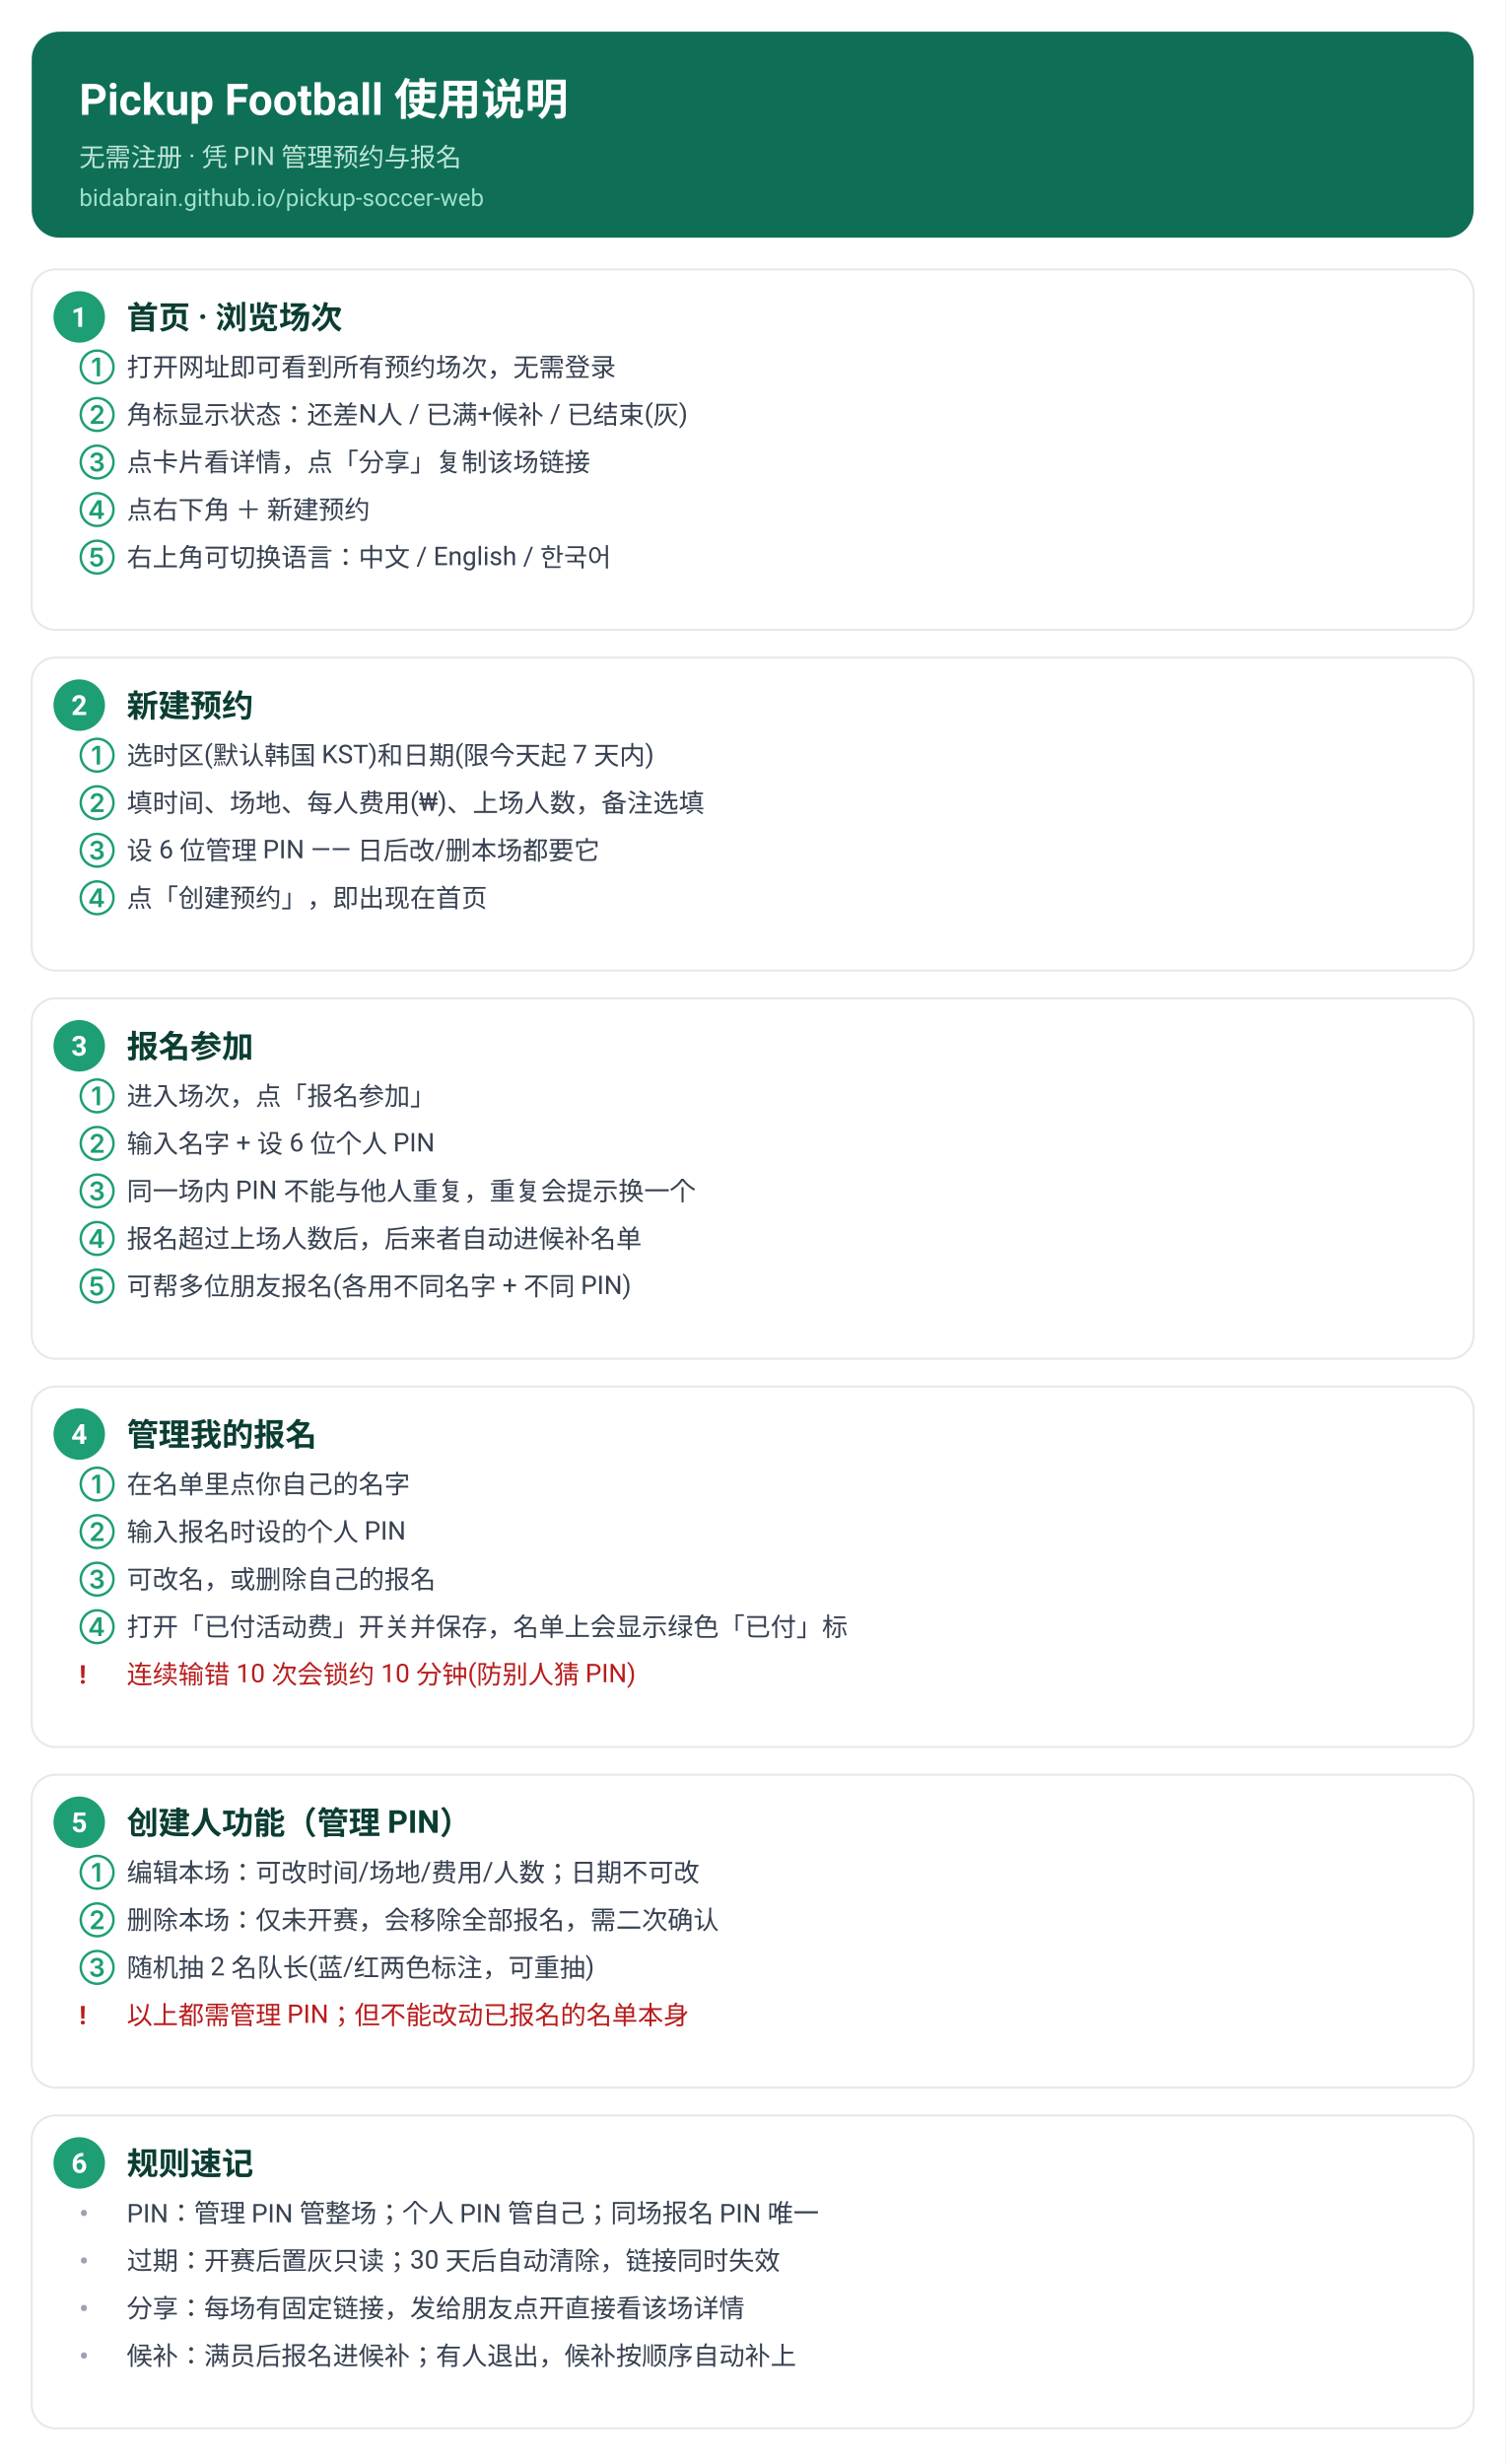
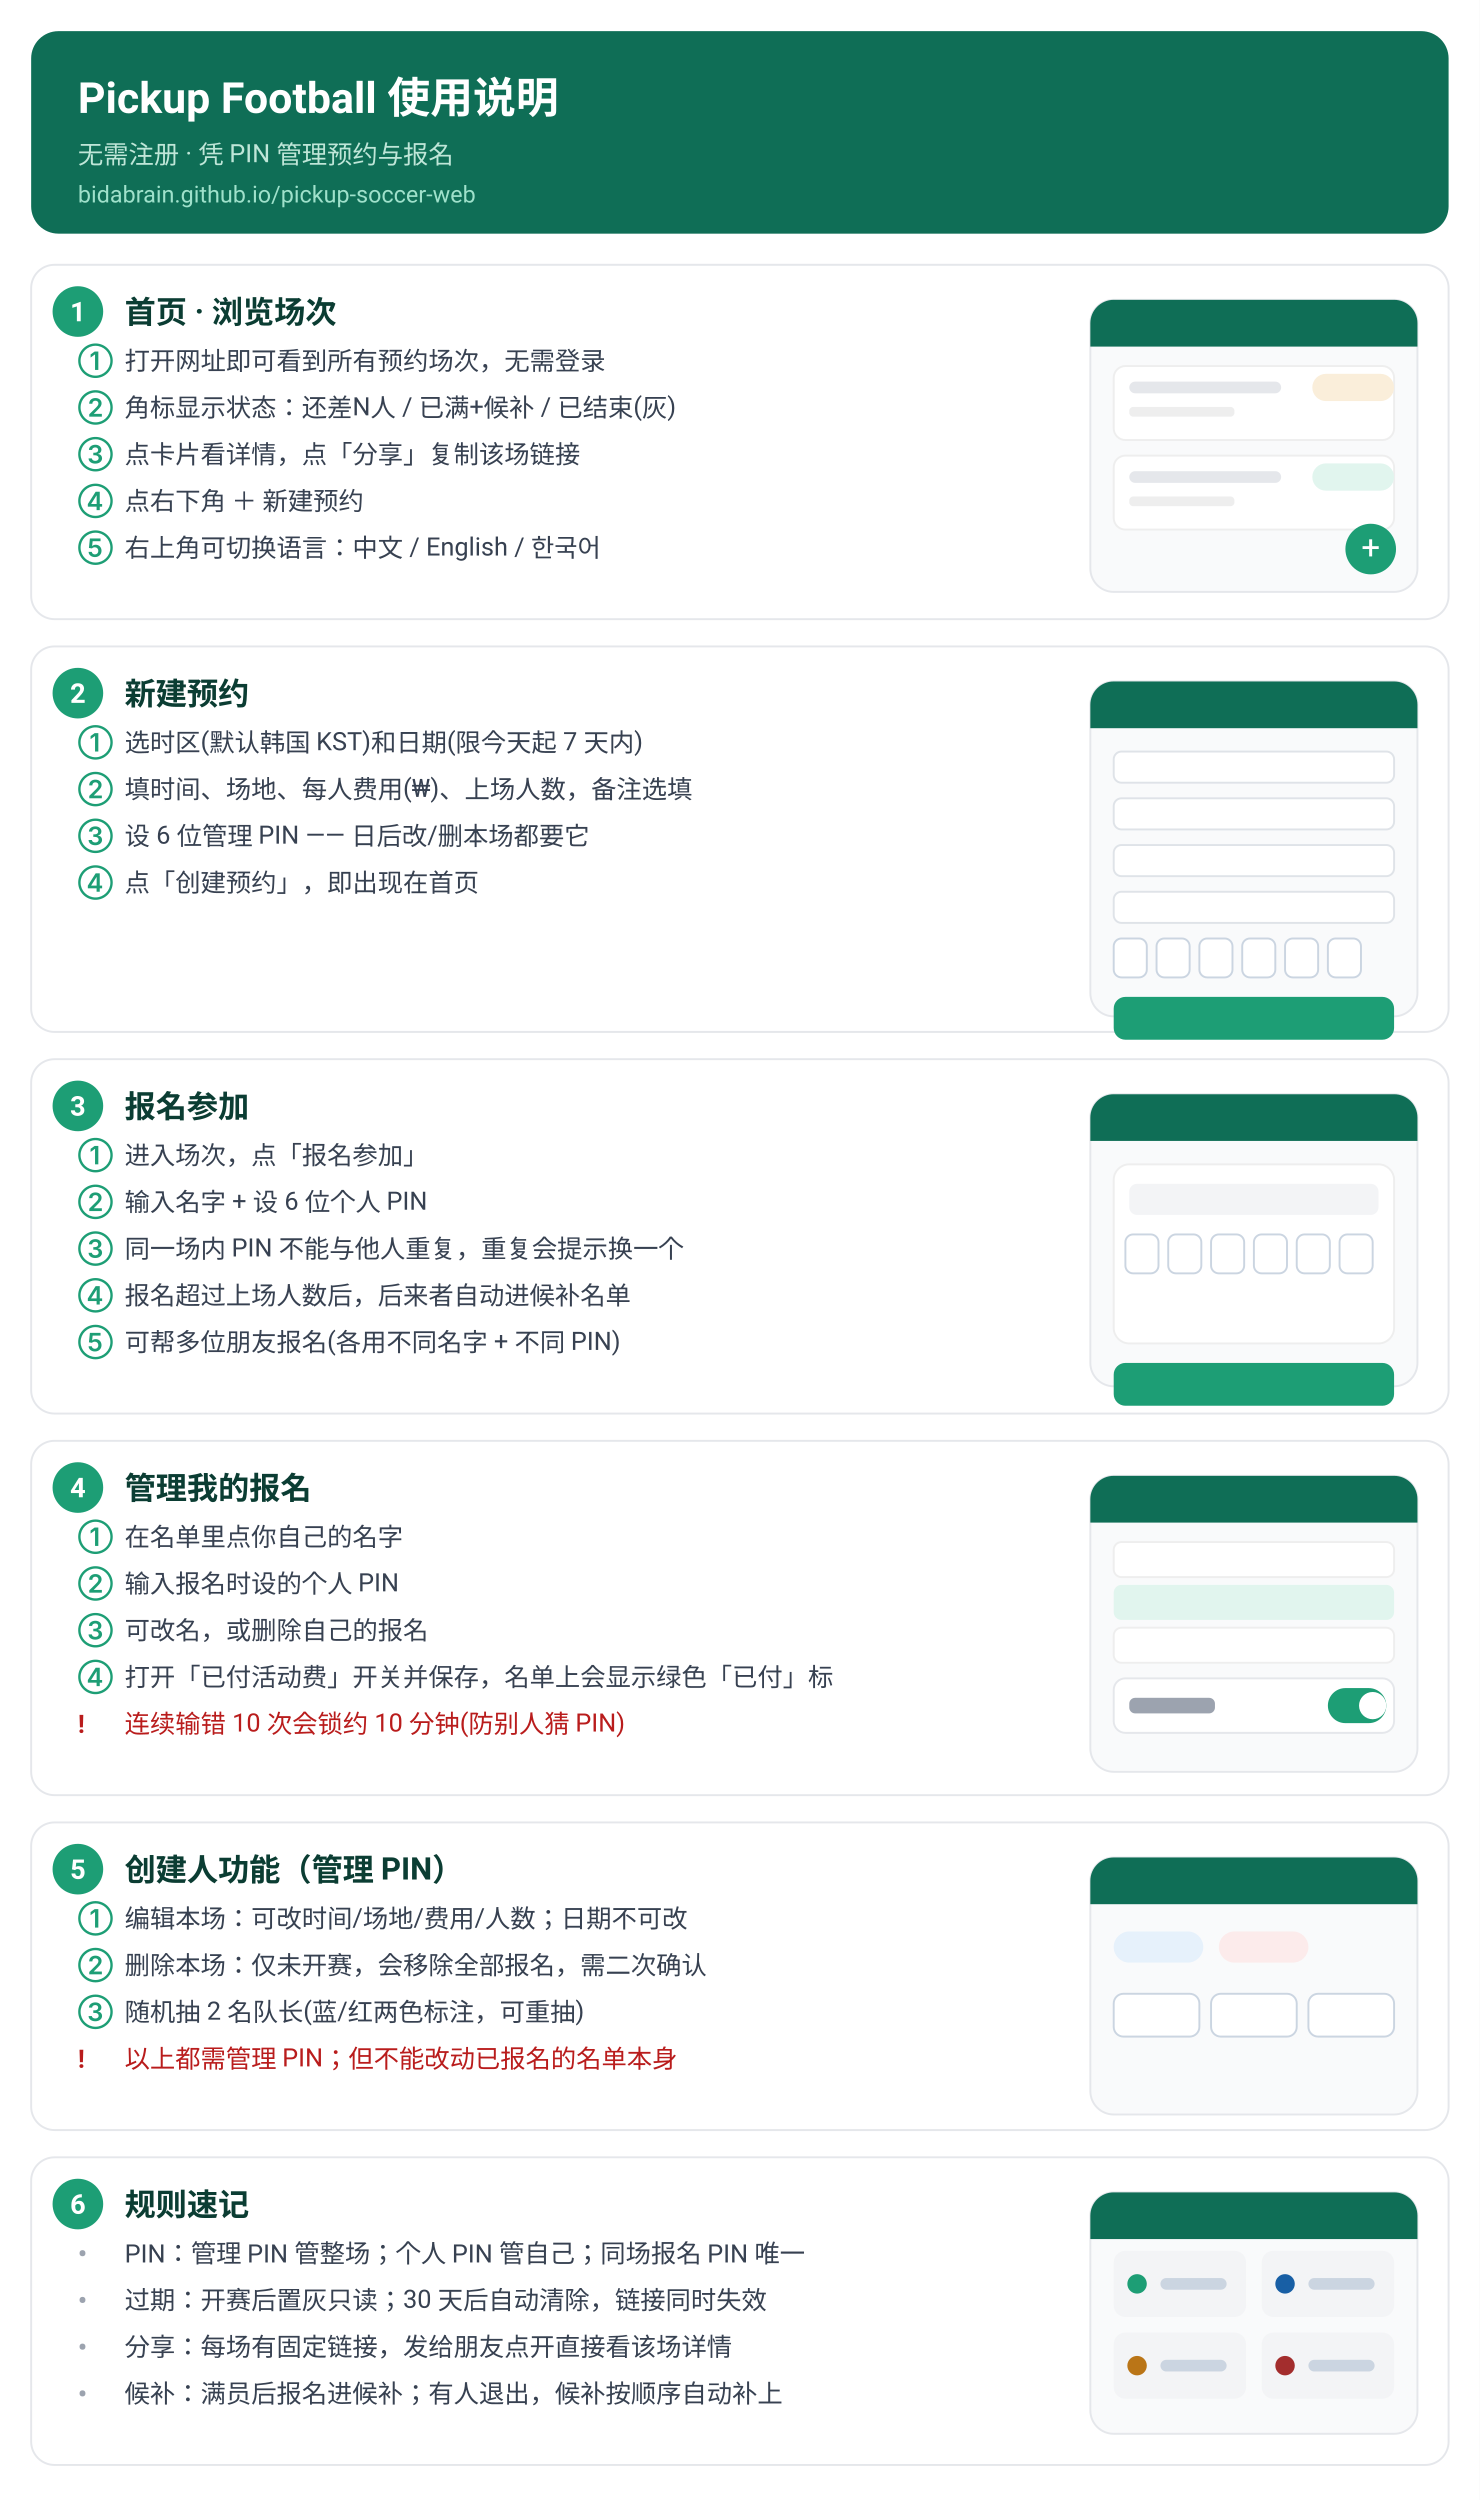
- <svg xmlns="http://www.w3.org/2000/svg" font-family="-apple-system,Segoe UI,Roboto,Helvetica,Arial,sans-serif" viewBox="0 0 760 1244">
-   <rect width="760" height="1244" fill="#ffffff" />
+ <svg xmlns="http://www.w3.org/2000/svg" font-family="-apple-system,Segoe UI,Roboto,Helvetica,Arial,sans-serif" viewBox="0 0 760 1284">
+   <rect width="760" height="1284" fill="#ffffff" />
  <rect x="16" y="16" width="728" height="104" rx="14" fill="#0F6E56" />
  <text x="40" y="58" font-size="22" font-weight="600" fill="#ffffff">Pickup Football 使用说明</text>
  <text x="40" y="84" font-size="13" fill="#bfe6d8">无需注册 · 凭 PIN 管理预约与报名</text>
  <text x="40" y="104" font-size="12" fill="#9FE1CB">bidabrain.github.io/pickup-soccer-web</text>
  <rect x="16" y="136" width="728" height="182" rx="12" fill="#ffffff" stroke="#e5e7eb" />
  <circle cx="40" cy="160" r="13" fill="#1D9E75" />
  <text x="40" y="165" font-size="14" font-weight="600" fill="#ffffff" text-anchor="middle">1</text>
  <text x="64" y="166" font-size="16" font-weight="600" fill="#0b3d33">首页 · 浏览场次</text>
  <text x="40" y="190" font-size="13" font-weight="600" fill="#1D9E75">①</text>
  <text x="64" y="190" font-size="13" fill="#374151">打开网址即可看到所有预约场次，无需登录</text>
  <text x="40" y="214" font-size="13" font-weight="600" fill="#1D9E75">②</text>
  <text x="64" y="214" font-size="13" fill="#374151">角标显示状态：还差N人 / 已满+候补 / 已结束(灰)</text>
  <text x="40" y="238" font-size="13" font-weight="600" fill="#1D9E75">③</text>
  <text x="64" y="238" font-size="13" fill="#374151">点卡片看详情，点「分享」复制该场链接</text>
  <text x="40" y="262" font-size="13" font-weight="600" fill="#1D9E75">④</text>
  <text x="64" y="262" font-size="13" fill="#374151">点右下角 ＋ 新建预约</text>
  <text x="40" y="286" font-size="13" font-weight="600" fill="#1D9E75">⑤</text>
  <text x="64" y="286" font-size="13" fill="#374151">右上角可切换语言：中文 / English / 한국어</text>
-   <rect x="16" y="332" width="728" height="158" rx="12" fill="#ffffff" stroke="#e5e7eb" />
+   <rect x="560" y="154" width="168" height="150" rx="12" fill="#f9fafb" stroke="#e5e7eb" />
+   <path d="M560 166 a12 12 0 0 1 12 -12 h144 a12 12 0 0 1 12 12 v12 h-168 z" fill="#0F6E56" />
+   <rect x="572" y="188" width="144" height="38" rx="6" fill="#ffffff" stroke="#eeeeee" />
+   <rect x="580" y="196" width="78" height="6" rx="3" fill="#e5e7eb" />
+   <rect x="674" y="192" width="42" height="14" rx="7" fill="#FAEEDA" />
+   <rect x="580" y="209" width="54" height="5" rx="2" fill="#eeeeee" />
+   <rect x="572" y="234" width="144" height="38" rx="6" fill="#ffffff" stroke="#eeeeee" />
+   <rect x="580" y="242" width="78" height="6" rx="3" fill="#e5e7eb" />
+   <rect x="674" y="238" width="42" height="14" rx="7" fill="#E1F5EE" />
+   <rect x="580" y="255" width="54" height="5" rx="2" fill="#eeeeee" />
+   <circle cx="704" cy="282" r="13" fill="#1D9E75" />
+   <text x="704" y="287" font-size="17" fill="#fff" text-anchor="middle">+</text>
+   <rect x="16" y="332" width="728" height="198" rx="12" fill="#ffffff" stroke="#e5e7eb" />
  <circle cx="40" cy="356" r="13" fill="#1D9E75" />
  <text x="40" y="361" font-size="14" font-weight="600" fill="#ffffff" text-anchor="middle">2</text>
  <text x="64" y="362" font-size="16" font-weight="600" fill="#0b3d33">新建预约</text>
  <text x="40" y="386" font-size="13" font-weight="600" fill="#1D9E75">①</text>
  <text x="64" y="386" font-size="13" fill="#374151">选时区(默认韩国 KST)和日期(限今天起 7 天内)</text>
  <text x="40" y="410" font-size="13" font-weight="600" fill="#1D9E75">②</text>
  <text x="64" y="410" font-size="13" fill="#374151">填时间、场地、每人费用(₩)、上场人数，备注选填</text>
  <text x="40" y="434" font-size="13" font-weight="600" fill="#1D9E75">③</text>
  <text x="64" y="434" font-size="13" fill="#374151">设 6 位管理 PIN —— 日后改/删本场都要它</text>
  <text x="40" y="458" font-size="13" font-weight="600" fill="#1D9E75">④</text>
  <text x="64" y="458" font-size="13" fill="#374151">点「创建预约」，即出现在首页</text>
-   <rect x="16" y="504" width="728" height="182" rx="12" fill="#ffffff" stroke="#e5e7eb" />
-   <circle cx="40" cy="528" r="13" fill="#1D9E75" />
-   <text x="40" y="533" font-size="14" font-weight="600" fill="#ffffff" text-anchor="middle">3</text>
-   <text x="64" y="534" font-size="16" font-weight="600" fill="#0b3d33">报名参加</text>
-   <text x="40" y="558" font-size="13" font-weight="600" fill="#1D9E75">①</text>
-   <text x="64" y="558" font-size="13" fill="#374151">进入场次，点「报名参加」</text>
-   <text x="40" y="582" font-size="13" font-weight="600" fill="#1D9E75">②</text>
-   <text x="64" y="582" font-size="13" fill="#374151">输入名字 + 设 6 位个人 PIN</text>
-   <text x="40" y="606" font-size="13" font-weight="600" fill="#1D9E75">③</text>
-   <text x="64" y="606" font-size="13" fill="#374151">同一场内 PIN 不能与他人重复，重复会提示换一个</text>
-   <text x="40" y="630" font-size="13" font-weight="600" fill="#1D9E75">④</text>
-   <text x="64" y="630" font-size="13" fill="#374151">报名超过上场人数后，后来者自动进候补名单</text>
-   <text x="40" y="654" font-size="13" font-weight="600" fill="#1D9E75">⑤</text>
-   <text x="64" y="654" font-size="13" fill="#374151">可帮多位朋友报名(各用不同名字 + 不同 PIN)</text>
-   <rect x="16" y="700" width="728" height="182" rx="12" fill="#ffffff" stroke="#e5e7eb" />
-   <circle cx="40" cy="724" r="13" fill="#1D9E75" />
-   <text x="40" y="729" font-size="14" font-weight="600" fill="#ffffff" text-anchor="middle">4</text>
-   <text x="64" y="730" font-size="16" font-weight="600" fill="#0b3d33">管理我的报名</text>
-   <text x="40" y="754" font-size="13" font-weight="600" fill="#1D9E75">①</text>
-   <text x="64" y="754" font-size="13" fill="#374151">在名单里点你自己的名字</text>
-   <text x="40" y="778" font-size="13" font-weight="600" fill="#1D9E75">②</text>
-   <text x="64" y="778" font-size="13" fill="#374151">输入报名时设的个人 PIN</text>
-   <text x="40" y="802" font-size="13" font-weight="600" fill="#1D9E75">③</text>
-   <text x="64" y="802" font-size="13" fill="#374151">可改名，或删除自己的报名</text>
-   <text x="40" y="826" font-size="13" font-weight="600" fill="#1D9E75">④</text>
-   <text x="64" y="826" font-size="13" fill="#374151">打开「已付活动费」开关并保存，名单上会显示绿色「已付」标</text>
-   <text x="40" y="850" font-size="13" font-weight="600" fill="#b91c1c">!</text>
-   <text x="64" y="850" font-size="13" fill="#b91c1c">连续输错 10 次会锁约 10 分钟(防别人猜 PIN)</text>
-   <rect x="16" y="896" width="728" height="158" rx="12" fill="#ffffff" stroke="#e5e7eb" />
-   <circle cx="40" cy="920" r="13" fill="#1D9E75" />
-   <text x="40" y="925" font-size="14" font-weight="600" fill="#ffffff" text-anchor="middle">5</text>
-   <text x="64" y="926" font-size="16" font-weight="600" fill="#0b3d33">创建人功能（管理 PIN）</text>
-   <text x="40" y="950" font-size="13" font-weight="600" fill="#1D9E75">①</text>
-   <text x="64" y="950" font-size="13" fill="#374151">编辑本场：可改时间/场地/费用/人数；日期不可改</text>
-   <text x="40" y="974" font-size="13" font-weight="600" fill="#1D9E75">②</text>
-   <text x="64" y="974" font-size="13" fill="#374151">删除本场：仅未开赛，会移除全部报名，需二次确认</text>
-   <text x="40" y="998" font-size="13" font-weight="600" fill="#1D9E75">③</text>
-   <text x="64" y="998" font-size="13" fill="#374151">随机抽 2 名队长(蓝/红两色标注，可重抽)</text>
-   <text x="40" y="1022" font-size="13" font-weight="600" fill="#b91c1c">!</text>
-   <text x="64" y="1022" font-size="13" fill="#b91c1c">以上都需管理 PIN；但不能改动已报名的名单本身</text>
-   <rect x="16" y="1068" width="728" height="158" rx="12" fill="#ffffff" stroke="#e5e7eb" />
-   <circle cx="40" cy="1092" r="13" fill="#1D9E75" />
-   <text x="40" y="1097" font-size="14" font-weight="600" fill="#ffffff" text-anchor="middle">6</text>
-   <text x="64" y="1098" font-size="16" font-weight="600" fill="#0b3d33">规则速记</text>
-   <text x="40" y="1122" font-size="13" font-weight="600" fill="#9ca3af">•</text>
-   <text x="64" y="1122" font-size="13" fill="#374151">PIN：管理 PIN 管整场；个人 PIN 管自己；同场报名 PIN 唯一</text>
-   <text x="40" y="1146" font-size="13" font-weight="600" fill="#9ca3af">•</text>
-   <text x="64" y="1146" font-size="13" fill="#374151">过期：开赛后置灰只读；30 天后自动清除，链接同时失效</text>
-   <text x="40" y="1170" font-size="13" font-weight="600" fill="#9ca3af">•</text>
-   <text x="64" y="1170" font-size="13" fill="#374151">分享：每场有固定链接，发给朋友点开直接看该场详情</text>
-   <text x="40" y="1194" font-size="13" font-weight="600" fill="#9ca3af">•</text>
-   <text x="64" y="1194" font-size="13" fill="#374151">候补：满员后报名进候补；有人退出，候补按顺序自动补上</text>
+   <rect x="560" y="350" width="168" height="172" rx="12" fill="#f9fafb" stroke="#e5e7eb" />
+   <path d="M560 362 a12 12 0 0 1 12 -12 h144 a12 12 0 0 1 12 12 v12 h-168 z" fill="#0F6E56" />
+   <rect x="572" y="386" width="144" height="16" rx="4" fill="#ffffff" stroke="#dfe3e8" />
+   <rect x="572" y="410" width="144" height="16" rx="4" fill="#ffffff" stroke="#dfe3e8" />
+   <rect x="572" y="434" width="144" height="16" rx="4" fill="#ffffff" stroke="#dfe3e8" />
+   <rect x="572" y="458" width="144" height="16" rx="4" fill="#ffffff" stroke="#dfe3e8" />
+   <rect x="572" y="482" width="17" height="20" rx="4" fill="#ffffff" stroke="#cbd5e1" />
+   <rect x="594" y="482" width="17" height="20" rx="4" fill="#ffffff" stroke="#cbd5e1" />
+   <rect x="616" y="482" width="17" height="20" rx="4" fill="#ffffff" stroke="#cbd5e1" />
+   <rect x="638" y="482" width="17" height="20" rx="4" fill="#ffffff" stroke="#cbd5e1" />
+   <rect x="660" y="482" width="17" height="20" rx="4" fill="#ffffff" stroke="#cbd5e1" />
+   <rect x="682" y="482" width="17" height="20" rx="4" fill="#ffffff" stroke="#cbd5e1" />
+   <rect x="572" y="512" width="144" height="22" rx="6" fill="#1D9E75" />
+   <rect x="16" y="544" width="728" height="182" rx="12" fill="#ffffff" stroke="#e5e7eb" />
+   <circle cx="40" cy="568" r="13" fill="#1D9E75" />
+   <text x="40" y="573" font-size="14" font-weight="600" fill="#ffffff" text-anchor="middle">3</text>
+   <text x="64" y="574" font-size="16" font-weight="600" fill="#0b3d33">报名参加</text>
+   <text x="40" y="598" font-size="13" font-weight="600" fill="#1D9E75">①</text>
+   <text x="64" y="598" font-size="13" fill="#374151">进入场次，点「报名参加」</text>
+   <text x="40" y="622" font-size="13" font-weight="600" fill="#1D9E75">②</text>
+   <text x="64" y="622" font-size="13" fill="#374151">输入名字 + 设 6 位个人 PIN</text>
+   <text x="40" y="646" font-size="13" font-weight="600" fill="#1D9E75">③</text>
+   <text x="64" y="646" font-size="13" fill="#374151">同一场内 PIN 不能与他人重复，重复会提示换一个</text>
+   <text x="40" y="670" font-size="13" font-weight="600" fill="#1D9E75">④</text>
+   <text x="64" y="670" font-size="13" fill="#374151">报名超过上场人数后，后来者自动进候补名单</text>
+   <text x="40" y="694" font-size="13" font-weight="600" fill="#1D9E75">⑤</text>
+   <text x="64" y="694" font-size="13" fill="#374151">可帮多位朋友报名(各用不同名字 + 不同 PIN)</text>
+   <rect x="560" y="562" width="168" height="150" rx="12" fill="#f9fafb" stroke="#e5e7eb" />
+   <path d="M560 574 a12 12 0 0 1 12 -12 h144 a12 12 0 0 1 12 12 v12 h-168 z" fill="#0F6E56" />
+   <rect x="572" y="598" width="144" height="92" rx="8" fill="#ffffff" stroke="#eeeeee" />
+   <rect x="580" y="608" width="128" height="16" rx="4" fill="#f3f4f6" />
+   <rect x="578" y="634" width="17" height="20" rx="4" fill="#ffffff" stroke="#cbd5e1" />
+   <rect x="600" y="634" width="17" height="20" rx="4" fill="#ffffff" stroke="#cbd5e1" />
+   <rect x="622" y="634" width="17" height="20" rx="4" fill="#ffffff" stroke="#cbd5e1" />
+   <rect x="644" y="634" width="17" height="20" rx="4" fill="#ffffff" stroke="#cbd5e1" />
+   <rect x="666" y="634" width="17" height="20" rx="4" fill="#ffffff" stroke="#cbd5e1" />
+   <rect x="688" y="634" width="17" height="20" rx="4" fill="#ffffff" stroke="#cbd5e1" />
+   <rect x="572" y="700" width="144" height="22" rx="6" fill="#1D9E75" />
+   <rect x="16" y="740" width="728" height="182" rx="12" fill="#ffffff" stroke="#e5e7eb" />
+   <circle cx="40" cy="764" r="13" fill="#1D9E75" />
+   <text x="40" y="769" font-size="14" font-weight="600" fill="#ffffff" text-anchor="middle">4</text>
+   <text x="64" y="770" font-size="16" font-weight="600" fill="#0b3d33">管理我的报名</text>
+   <text x="40" y="794" font-size="13" font-weight="600" fill="#1D9E75">①</text>
+   <text x="64" y="794" font-size="13" fill="#374151">在名单里点你自己的名字</text>
+   <text x="40" y="818" font-size="13" font-weight="600" fill="#1D9E75">②</text>
+   <text x="64" y="818" font-size="13" fill="#374151">输入报名时设的个人 PIN</text>
+   <text x="40" y="842" font-size="13" font-weight="600" fill="#1D9E75">③</text>
+   <text x="64" y="842" font-size="13" fill="#374151">可改名，或删除自己的报名</text>
+   <text x="40" y="866" font-size="13" font-weight="600" fill="#1D9E75">④</text>
+   <text x="64" y="866" font-size="13" fill="#374151">打开「已付活动费」开关并保存，名单上会显示绿色「已付」标</text>
+   <text x="40" y="890" font-size="13" font-weight="600" fill="#b91c1c">!</text>
+   <text x="64" y="890" font-size="13" fill="#b91c1c">连续输错 10 次会锁约 10 分钟(防别人猜 PIN)</text>
+   <rect x="560" y="758" width="168" height="152" rx="12" fill="#f9fafb" stroke="#e5e7eb" />
+   <path d="M560 770 a12 12 0 0 1 12 -12 h144 a12 12 0 0 1 12 12 v12 h-168 z" fill="#0F6E56" />
+   <rect x="572" y="792" width="144" height="18" rx="4" fill="#ffffff" stroke="#eeeeee" />
+   <rect x="572" y="814" width="144" height="18" rx="4" fill="#E1F5EE" />
+   <rect x="572" y="836" width="144" height="18" rx="4" fill="#ffffff" stroke="#eeeeee" />
+   <rect x="572" y="862" width="144" height="28" rx="6" fill="#ffffff" stroke="#e5e7eb" />
+   <rect x="580" y="872" width="44" height="8" rx="3" fill="#9ca3af" />
+   <rect x="682" y="867" width="30" height="18" rx="9" fill="#1D9E75" />
+   <circle cx="705" cy="876" r="7" fill="#ffffff" />
+   <rect x="16" y="936" width="728" height="158" rx="12" fill="#ffffff" stroke="#e5e7eb" />
+   <circle cx="40" cy="960" r="13" fill="#1D9E75" />
+   <text x="40" y="965" font-size="14" font-weight="600" fill="#ffffff" text-anchor="middle">5</text>
+   <text x="64" y="966" font-size="16" font-weight="600" fill="#0b3d33">创建人功能（管理 PIN）</text>
+   <text x="40" y="990" font-size="13" font-weight="600" fill="#1D9E75">①</text>
+   <text x="64" y="990" font-size="13" fill="#374151">编辑本场：可改时间/场地/费用/人数；日期不可改</text>
+   <text x="40" y="1014" font-size="13" font-weight="600" fill="#1D9E75">②</text>
+   <text x="64" y="1014" font-size="13" fill="#374151">删除本场：仅未开赛，会移除全部报名，需二次确认</text>
+   <text x="40" y="1038" font-size="13" font-weight="600" fill="#1D9E75">③</text>
+   <text x="64" y="1038" font-size="13" fill="#374151">随机抽 2 名队长(蓝/红两色标注，可重抽)</text>
+   <text x="40" y="1062" font-size="13" font-weight="600" fill="#b91c1c">!</text>
+   <text x="64" y="1062" font-size="13" fill="#b91c1c">以上都需管理 PIN；但不能改动已报名的名单本身</text>
+   <rect x="560" y="954" width="168" height="132" rx="12" fill="#f9fafb" stroke="#e5e7eb" />
+   <path d="M560 966 a12 12 0 0 1 12 -12 h144 a12 12 0 0 1 12 12 v12 h-168 z" fill="#0F6E56" />
+   <rect x="572" y="992" width="46" height="16" rx="8" fill="#E6F1FB" />
+   <rect x="626" y="992" width="46" height="16" rx="8" fill="#FCEBEB" />
+   <rect x="572" y="1024" width="44" height="22" rx="5" fill="#ffffff" stroke="#cbd5e1" />
+   <rect x="622" y="1024" width="44" height="22" rx="5" fill="#ffffff" stroke="#cbd5e1" />
+   <rect x="672" y="1024" width="44" height="22" rx="5" fill="#ffffff" stroke="#cbd5e1" />
+   <rect x="16" y="1108" width="728" height="158" rx="12" fill="#ffffff" stroke="#e5e7eb" />
+   <circle cx="40" cy="1132" r="13" fill="#1D9E75" />
+   <text x="40" y="1137" font-size="14" font-weight="600" fill="#ffffff" text-anchor="middle">6</text>
+   <text x="64" y="1138" font-size="16" font-weight="600" fill="#0b3d33">规则速记</text>
+   <text x="40" y="1162" font-size="13" font-weight="600" fill="#9ca3af">•</text>
+   <text x="64" y="1162" font-size="13" fill="#374151">PIN：管理 PIN 管整场；个人 PIN 管自己；同场报名 PIN 唯一</text>
+   <text x="40" y="1186" font-size="13" font-weight="600" fill="#9ca3af">•</text>
+   <text x="64" y="1186" font-size="13" fill="#374151">过期：开赛后置灰只读；30 天后自动清除，链接同时失效</text>
+   <text x="40" y="1210" font-size="13" font-weight="600" fill="#9ca3af">•</text>
+   <text x="64" y="1210" font-size="13" fill="#374151">分享：每场有固定链接，发给朋友点开直接看该场详情</text>
+   <text x="40" y="1234" font-size="13" font-weight="600" fill="#9ca3af">•</text>
+   <text x="64" y="1234" font-size="13" fill="#374151">候补：满员后报名进候补；有人退出，候补按顺序自动补上</text>
+   <rect x="560" y="1126" width="168" height="124" rx="12" fill="#f9fafb" stroke="#e5e7eb" />
+   <path d="M560 1138 a12 12 0 0 1 12 -12 h144 a12 12 0 0 1 12 12 v12 h-168 z" fill="#0F6E56" />
+   <rect x="572" y="1156" width="68" height="34" rx="6" fill="#f3f4f6" />
+   <circle cx="584" cy="1173" r="5" fill="#1D9E75" />
+   <rect x="596" y="1170" width="34" height="6" rx="3" fill="#cbd5e1" />
+   <rect x="648" y="1156" width="68" height="34" rx="6" fill="#f3f4f6" />
+   <circle cx="660" cy="1173" r="5" fill="#185FA5" />
+   <rect x="672" y="1170" width="34" height="6" rx="3" fill="#cbd5e1" />
+   <rect x="572" y="1198" width="68" height="34" rx="6" fill="#f3f4f6" />
+   <circle cx="584" cy="1215" r="5" fill="#BA7517" />
+   <rect x="596" y="1212" width="34" height="6" rx="3" fill="#cbd5e1" />
+   <rect x="648" y="1198" width="68" height="34" rx="6" fill="#f3f4f6" />
+   <circle cx="660" cy="1215" r="5" fill="#A32D2D" />
+   <rect x="672" y="1212" width="34" height="6" rx="3" fill="#cbd5e1" />
</svg>
